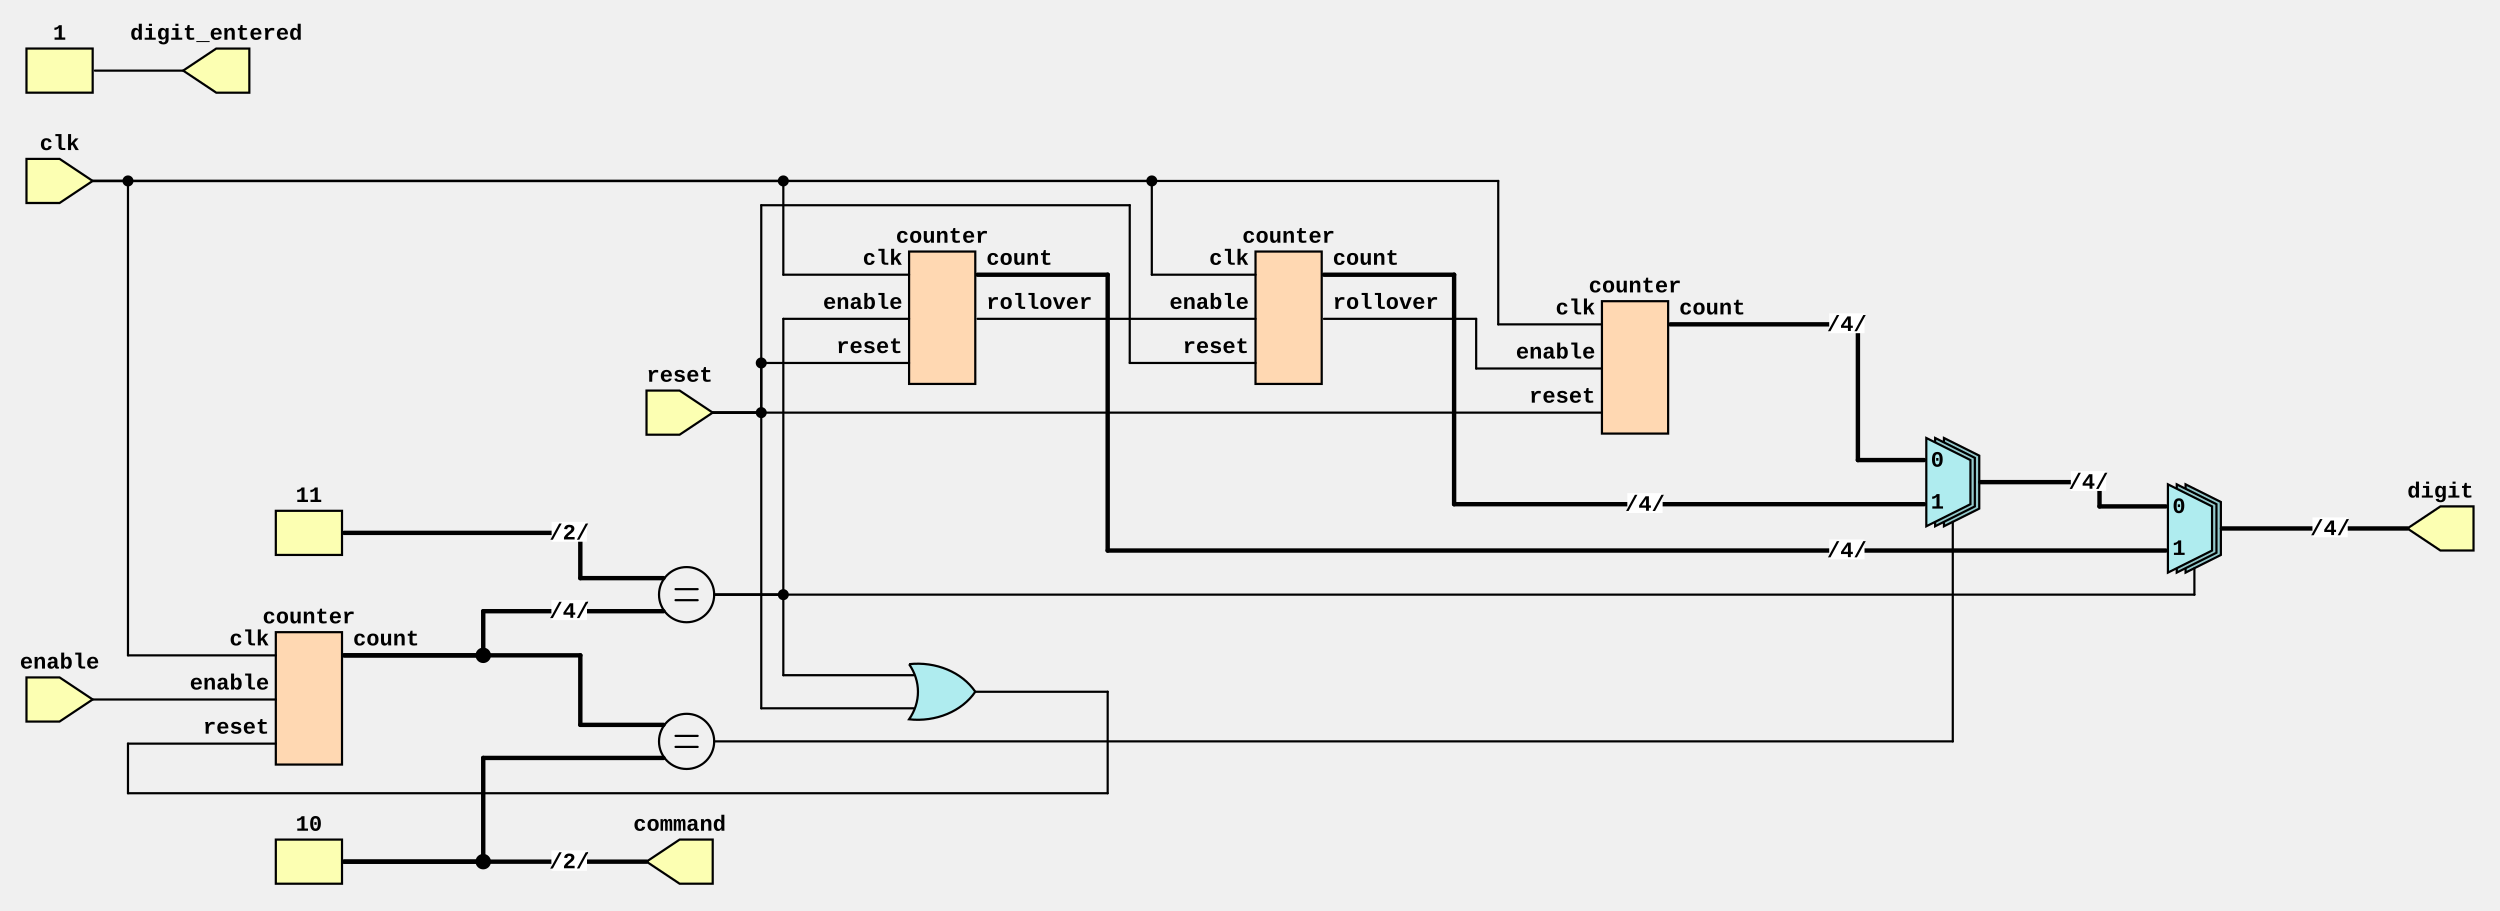
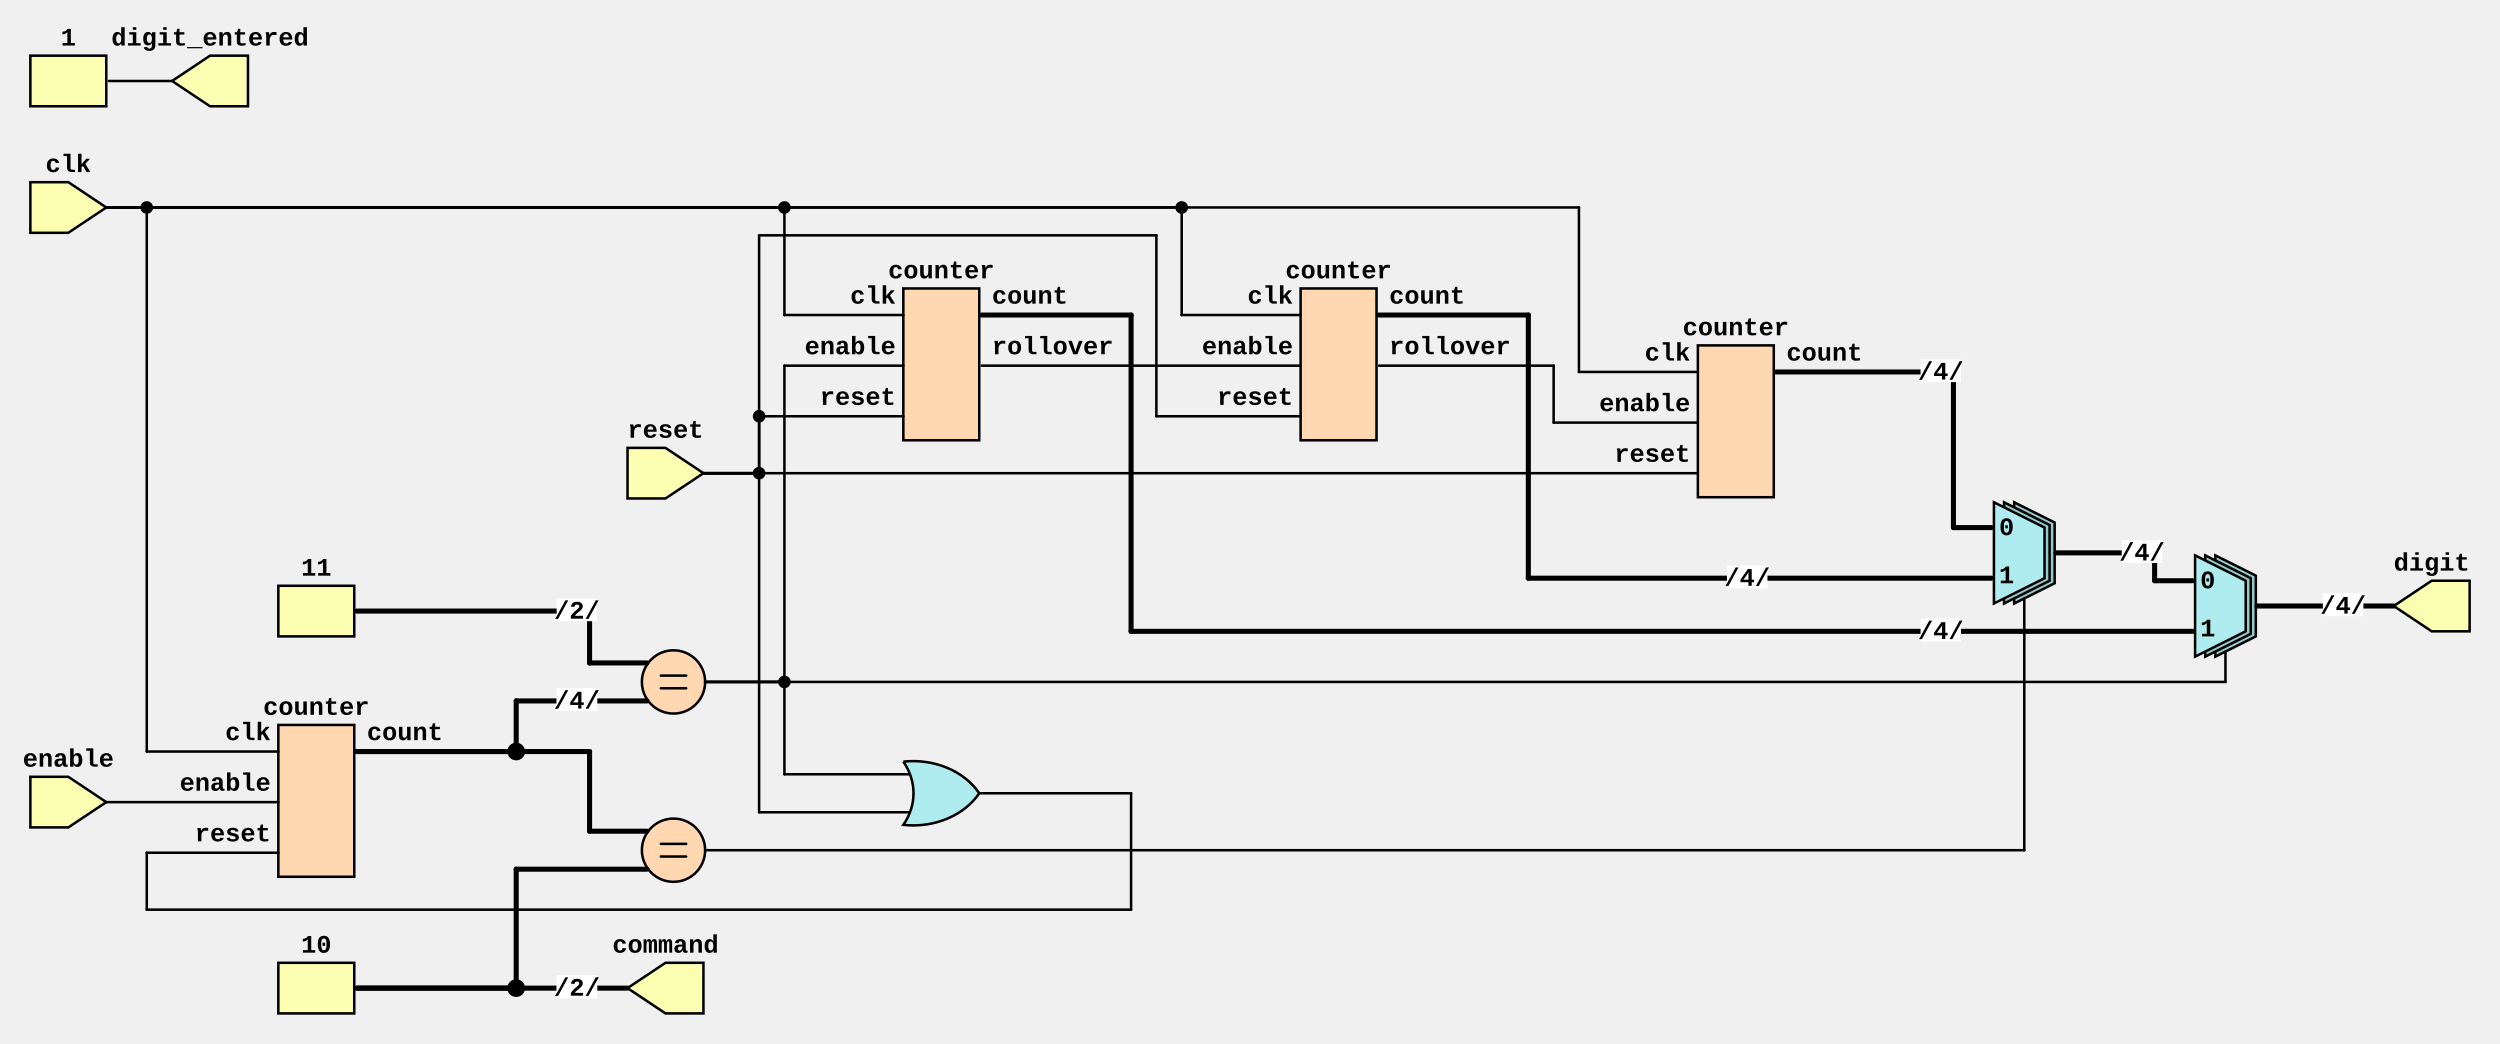
- <svg xmlns="http://www.w3.org/2000/svg" xmlns:ns1="https://github.com/nturley/netlistsvg" width="1133" height="412.5">
+ <svg xmlns="http://www.w3.org/2000/svg" xmlns:ns1="https://github.com/nturley/netlistsvg" width="988" height="412.5">
  <style>  svg {
    stroke:#000;
    fill:none;
  }
  text {
    fill:#000;
    fill-opacity:1.0;
    stroke:none;
    font-size:10px;
    font-weight: bold;
    font-family: "Courier New", monospace;
  }
  line {
      stroke-linecap: round;
  }
  .nodelabel {
    text-anchor: middle;
  }
  .inputPortLabel {
    text-anchor: end;
  }
  .splitjoinBody {
    fill:#000;
  }
  .invert {
    fill:#ff9999;
    fill-opacity:1.0;
  }
  .combinational {
    fill:#afecef;
    fill-opacity:1.0;
  }
  .state {
    fill:#def1b2;
    fill-opacity:1.0;
  }
  .hierarchical {
    fill:#ffd8b2;
    fill-opacity:1.0;
  }
  .io {
    fill:#fcffb2;
    fill-opacity:1.0;
  }</style>
-   <g ns1:type="eq" class="" transform="translate(298.6667,323.5)" ns1:width="25" ns1:height="25" id="cell_$eq$REF.v:65$3">
+   <g ns1:type="eq" class="hierarchical" transform="translate(253.6667,323.5)" ns1:width="25" ns1:height="25" id="cell_$eq$REF.v:65$3">
    <ns1:alias val="$eq" />
    <ns1:alias val="$eqx" />
    <circle r="12.5" cx="12.5" cy="12.5" class="cell_$eq$REF.v:65$3" />
    <line x1="7.5" x2="17.5" y1="10" y2="10" class="cell_$eq$REF.v:65$3" />
    <line x1="7.5" x2="17.5" y1="15" y2="15" class="cell_$eq$REF.v:65$3" />
    <g ns1:x="2" ns1:y="5" ns1:pid="A" />
    <g ns1:x="2" ns1:y="20" ns1:pid="B" />
    <g ns1:x="25" ns1:y="12.5" ns1:pid="Y" />
  </g>
-   <g ns1:type="eq" class="" transform="translate(298.6667,257)" ns1:width="25" ns1:height="25" id="cell_$eq$REF.v:66$4">
+   <g ns1:type="eq" class="hierarchical" transform="translate(253.6667,257)" ns1:width="25" ns1:height="25" id="cell_$eq$REF.v:66$4">
    <ns1:alias val="$eq" />
    <ns1:alias val="$eqx" />
    <circle r="12.5" cx="12.5" cy="12.5" class="cell_$eq$REF.v:66$4" />
    <line x1="7.5" x2="17.5" y1="10" y2="10" class="cell_$eq$REF.v:66$4" />
    <line x1="7.5" x2="17.5" y1="15" y2="15" class="cell_$eq$REF.v:66$4" />
    <g ns1:x="2" ns1:y="5" ns1:pid="A" />
    <g ns1:x="2" ns1:y="20" ns1:pid="B" />
    <g ns1:x="25" ns1:y="12.5" ns1:pid="Y" />
  </g>
-   <g ns1:type="or" class="combinational" transform="translate(412,301)" ns1:width="30" ns1:height="25" id="cell_$logic_or$REF.v:52$1">
+   <g ns1:type="or" class="combinational" transform="translate(357,301)" ns1:width="30" ns1:height="25" id="cell_$logic_or$REF.v:52$1">
    <ns1:alias val="$or" />
    <ns1:alias val="$logic_or" />
    <ns1:alias val="$_OR_" />
    <ns1:alias val="$reduce_or" />
    <ns1:alias val="$reduce_bool" />
    <path d="M0,0 A30 25 0 0 1 0,25 A30 25 0 0 0 30,12.5 A30 25 0 0 0 0,0" class="cell_$logic_or$REF.v:52$1" />
    <g ns1:x="2" ns1:y="5" ns1:pid="A" />
    <g ns1:x="2" ns1:y="20" ns1:pid="B" />
    <g ns1:x="30" ns1:y="12.5" ns1:pid="Y" />
  </g>
-   <g ns1:type="mux-bus" class="combinational" transform="translate(982.5,219.5)" ns1:width="24" ns1:height="40" id="cell_$procmux$12">
+   <g ns1:type="mux-bus" class="combinational" transform="translate(867.5,219.5)" ns1:width="24" ns1:height="40" id="cell_$procmux$12">
    <ns1:alias val="$pmux-bus" />
    <ns1:alias val="$mux-bus" />
    <ns1:alias val="$_MUX_-bus" />
    <path d="M8,2 L8,0 L24,8 L24,32 L8,40 L8,38" style="filter:brightness(0.7)" class="cell_$procmux$12" />
    <path d="M4,2 L4,0 L22,9 L22,31 L4,40 L4,38" style="filter:brightness(0.7)" class="cell_$procmux$12" />
    <path d="M0,0 L20,10 L20,30 L0,40 Z" class="cell_$procmux$12" />
    <text x="5" y="32" class="nodelabel cell_$procmux$178" ns1:attribute="">1</text>
    <text x="5" y="13" class="nodelabel cell_$procmux$178" ns1:attribute="">0</text>
    <g ns1:x="-1" ns1:y="10" ns1:pid="A" />
    <g ns1:x="-1" ns1:y="30" ns1:pid="B" />
    <g ns1:x="12" ns1:y="38" ns1:pid="S" />
    <g ns1:x="24.5" ns1:y="20" ns1:pid="Y" />
  </g>
-   <g ns1:type="mux-bus" class="combinational" transform="translate(873,198.5)" ns1:width="24" ns1:height="40" id="cell_$procmux$15">
+   <g ns1:type="mux-bus" class="combinational" transform="translate(788,198.5)" ns1:width="24" ns1:height="40" id="cell_$procmux$15">
    <ns1:alias val="$pmux-bus" />
    <ns1:alias val="$mux-bus" />
    <ns1:alias val="$_MUX_-bus" />
    <path d="M8,2 L8,0 L24,8 L24,32 L8,40 L8,38" style="filter:brightness(0.7)" class="cell_$procmux$15" />
    <path d="M4,2 L4,0 L22,9 L22,31 L4,40 L4,38" style="filter:brightness(0.7)" class="cell_$procmux$15" />
    <path d="M0,0 L20,10 L20,30 L0,40 Z" class="cell_$procmux$15" />
    <text x="5" y="32" class="nodelabel cell_$procmux$178" ns1:attribute="">1</text>
    <text x="5" y="13" class="nodelabel cell_$procmux$178" ns1:attribute="">0</text>
    <g ns1:x="-1" ns1:y="10" ns1:pid="A" />
    <g ns1:x="-1" ns1:y="30" ns1:pid="B" />
    <g ns1:x="12" ns1:y="38" ns1:pid="S" />
    <g ns1:x="24.5" ns1:y="20" ns1:pid="Y" />
  </g>
-   <g ns1:type="generic" class="hierarchical" transform="translate(726,136.5)" ns1:width="30" ns1:height="40" id="cell_counter_0">
+   <g ns1:type="generic" class="hierarchical" transform="translate(671,136.5)" ns1:width="30" ns1:height="40" id="cell_counter_0">
    <text x="15" y="-4" class="nodelabel cell_counter_0" ns1:attribute="ref">counter</text>
    <rect width="30" height="60" ns1:generic="body" class="cell_counter_0" />
    <g transform="translate(0,10)" ns1:x="0" ns1:y="10" ns1:pid="in0" id="port_counter_0~clk">
      <text x="-3" y="-4" class="inputPortLabel cell_counter_0">clk</text>
    </g>
    <g transform="translate(0,30)" ns1:x="0" ns1:y="10" ns1:pid="in0" id="port_counter_0~enable">
      <text x="-3" y="-4" class="inputPortLabel cell_counter_0">enable</text>
    </g>
    <g transform="translate(0,50)" ns1:x="0" ns1:y="10" ns1:pid="in0" id="port_counter_0~reset">
      <text x="-3" y="-4" class="inputPortLabel cell_counter_0">reset</text>
    </g>
    <g transform="translate(30,10)" ns1:x="30" ns1:y="10" ns1:pid="out0" id="port_counter_0~count">
      <text x="5" y="-4" style="fill:#000; stroke:none" class="cell_counter_0">count</text>
    </g>
  </g>
-   <g ns1:type="generic" class="hierarchical" transform="translate(569,114)" ns1:width="30" ns1:height="40" id="cell_counter_1">
+   <g ns1:type="generic" class="hierarchical" transform="translate(514,114)" ns1:width="30" ns1:height="40" id="cell_counter_1">
    <text x="15" y="-4" class="nodelabel cell_counter_1" ns1:attribute="ref">counter</text>
    <rect width="30" height="60" ns1:generic="body" class="cell_counter_1" />
    <g transform="translate(0,10)" ns1:x="0" ns1:y="10" ns1:pid="in0" id="port_counter_1~clk">
      <text x="-3" y="-4" class="inputPortLabel cell_counter_1">clk</text>
    </g>
    <g transform="translate(0,30)" ns1:x="0" ns1:y="10" ns1:pid="in0" id="port_counter_1~enable">
      <text x="-3" y="-4" class="inputPortLabel cell_counter_1">enable</text>
    </g>
    <g transform="translate(0,50)" ns1:x="0" ns1:y="10" ns1:pid="in0" id="port_counter_1~reset">
      <text x="-3" y="-4" class="inputPortLabel cell_counter_1">reset</text>
    </g>
    <g transform="translate(30,10)" ns1:x="30" ns1:y="10" ns1:pid="out0" id="port_counter_1~count">
      <text x="5" y="-4" style="fill:#000; stroke:none" class="cell_counter_1">count</text>
    </g>
    <g transform="translate(30,30)" ns1:x="30" ns1:y="10" ns1:pid="out0" id="port_counter_1~rollover">
      <text x="5" y="-4" style="fill:#000; stroke:none" class="cell_counter_1">rollover</text>
    </g>
  </g>
-   <g ns1:type="generic" class="hierarchical" transform="translate(412,114)" ns1:width="30" ns1:height="40" id="cell_counter_2">
+   <g ns1:type="generic" class="hierarchical" transform="translate(357,114)" ns1:width="30" ns1:height="40" id="cell_counter_2">
    <text x="15" y="-4" class="nodelabel cell_counter_2" ns1:attribute="ref">counter</text>
    <rect width="30" height="60" ns1:generic="body" class="cell_counter_2" />
    <g transform="translate(0,10)" ns1:x="0" ns1:y="10" ns1:pid="in0" id="port_counter_2~clk">
      <text x="-3" y="-4" class="inputPortLabel cell_counter_2">clk</text>
    </g>
    <g transform="translate(0,30)" ns1:x="0" ns1:y="10" ns1:pid="in0" id="port_counter_2~enable">
      <text x="-3" y="-4" class="inputPortLabel cell_counter_2">enable</text>
    </g>
    <g transform="translate(0,50)" ns1:x="0" ns1:y="10" ns1:pid="in0" id="port_counter_2~reset">
      <text x="-3" y="-4" class="inputPortLabel cell_counter_2">reset</text>
    </g>
    <g transform="translate(30,10)" ns1:x="30" ns1:y="10" ns1:pid="out0" id="port_counter_2~count">
      <text x="5" y="-4" style="fill:#000; stroke:none" class="cell_counter_2">count</text>
    </g>
    <g transform="translate(30,30)" ns1:x="30" ns1:y="10" ns1:pid="out0" id="port_counter_2~rollover">
      <text x="5" y="-4" style="fill:#000; stroke:none" class="cell_counter_2">rollover</text>
    </g>
  </g>
-   <g ns1:type="generic" class="hierarchical" transform="translate(125,286.5)" ns1:width="30" ns1:height="40" id="cell_counter_active">
+   <g ns1:type="generic" class="hierarchical" transform="translate(110,286.5)" ns1:width="30" ns1:height="40" id="cell_counter_active">
    <text x="15" y="-4" class="nodelabel cell_counter_active" ns1:attribute="ref">counter</text>
    <rect width="30" height="60" ns1:generic="body" class="cell_counter_active" />
    <g transform="translate(0,10)" ns1:x="0" ns1:y="10" ns1:pid="in0" id="port_counter_active~clk">
      <text x="-3" y="-4" class="inputPortLabel cell_counter_active">clk</text>
    </g>
    <g transform="translate(0,30)" ns1:x="0" ns1:y="10" ns1:pid="in0" id="port_counter_active~enable">
      <text x="-3" y="-4" class="inputPortLabel cell_counter_active">enable</text>
    </g>
    <g transform="translate(0,50)" ns1:x="0" ns1:y="10" ns1:pid="in0" id="port_counter_active~reset">
      <text x="-3" y="-4" class="inputPortLabel cell_counter_active">reset</text>
    </g>
    <g transform="translate(30,10)" ns1:x="30" ns1:y="10" ns1:pid="out0" id="port_counter_active~count">
      <text x="5" y="-4" style="fill:#000; stroke:none" class="cell_counter_active">count</text>
    </g>
  </g>
  <g ns1:type="inputExt" class="io" transform="translate(12,72)" ns1:width="30" ns1:height="20" id="cell_clk">
    <text x="15" y="-4" class="nodelabel cell_clk" ns1:attribute="ref">clk</text>
    <ns1:alias val="$_inputExt_" />
    <path d="M0,0 L0,20 L15,20 L30,10 L15,0 Z" class="cell_clk" />
    <g ns1:x="30" ns1:y="10" ns1:pid="Y" />
  </g>
  <g ns1:type="inputExt" class="io" transform="translate(12,307)" ns1:width="30" ns1:height="20" id="cell_enable">
    <text x="15" y="-4" class="nodelabel cell_enable" ns1:attribute="ref">enable</text>
    <ns1:alias val="$_inputExt_" />
    <path d="M0,0 L0,20 L15,20 L30,10 L15,0 Z" class="cell_enable" />
    <g ns1:x="30" ns1:y="10" ns1:pid="Y" />
  </g>
-   <g ns1:type="inputExt" class="io" transform="translate(293,177)" ns1:width="30" ns1:height="20" id="cell_reset">
+   <g ns1:type="inputExt" class="io" transform="translate(248,177)" ns1:width="30" ns1:height="20" id="cell_reset">
    <text x="15" y="-4" class="nodelabel cell_reset" ns1:attribute="ref">reset</text>
    <ns1:alias val="$_inputExt_" />
    <path d="M0,0 L0,20 L15,20 L30,10 L15,0 Z" class="cell_reset" />
    <g ns1:x="30" ns1:y="10" ns1:pid="Y" />
  </g>
-   <g ns1:type="outputExt" class="io" transform="translate(293,380.5)" ns1:width="30" ns1:height="20" id="cell_command">
+   <g ns1:type="outputExt" class="io" transform="translate(248,380.5)" ns1:width="30" ns1:height="20" id="cell_command">
    <text x="15" y="-4" class="nodelabel cell_command" ns1:attribute="ref">command</text>
    <ns1:alias val="$_outputExt_" />
    <path d="M30,0 L30,20 L15,20 L0,10 L15,0 Z" class="cell_command" />
    <g ns1:x="0" ns1:y="10" ns1:pid="A" />
  </g>
-   <g ns1:type="outputExt" class="io" transform="translate(1091,229.5)" ns1:width="30" ns1:height="20" id="cell_digit">
+   <g ns1:type="outputExt" class="io" transform="translate(946,229.5)" ns1:width="30" ns1:height="20" id="cell_digit">
    <text x="15" y="-4" class="nodelabel cell_digit" ns1:attribute="ref">digit</text>
    <ns1:alias val="$_outputExt_" />
    <path d="M30,0 L30,20 L15,20 L0,10 L15,0 Z" class="cell_digit" />
    <g ns1:x="0" ns1:y="10" ns1:pid="A" />
  </g>
-   <g ns1:type="outputExt" class="io" transform="translate(83,22)" ns1:width="30" ns1:height="20" id="cell_digit_entered">
+   <g ns1:type="outputExt" class="io" transform="translate(68,22)" ns1:width="30" ns1:height="20" id="cell_digit_entered">
    <text x="15" y="-4" class="nodelabel cell_digit_entered" ns1:attribute="ref">digit_entered</text>
    <ns1:alias val="$_outputExt_" />
    <path d="M30,0 L30,20 L15,20 L0,10 L15,0 Z" class="cell_digit_entered" />
    <g ns1:x="0" ns1:y="10" ns1:pid="A" />
  </g>
-   <g ns1:type="constant" class="io" transform="translate(125,380.5)" ns1:width="30" ns1:height="20" id="cell_10">
+   <g ns1:type="constant" class="io" transform="translate(110,380.5)" ns1:width="30" ns1:height="20" id="cell_10">
    <text x="15" y="-4" class="nodelabel cell_10" ns1:attribute="ref">10</text>
    <ns1:alias val="$_constant_" />
    <rect width="30" height="20" class="cell_10" />
    <g ns1:x="31" ns1:y="10" ns1:pid="Y" />
  </g>
-   <g ns1:type="constant" class="io" transform="translate(125,231.5)" ns1:width="30" ns1:height="20" id="cell_11">
+   <g ns1:type="constant" class="io" transform="translate(110,231.5)" ns1:width="30" ns1:height="20" id="cell_11">
    <text x="15" y="-4" class="nodelabel cell_11" ns1:attribute="ref">11</text>
    <ns1:alias val="$_constant_" />
    <rect width="30" height="20" class="cell_11" />
    <g ns1:x="31" ns1:y="10" ns1:pid="Y" />
  </g>
  <g ns1:type="constant" class="io" transform="translate(12,22)" ns1:width="30" ns1:height="20" id="cell_1">
    <text x="15" y="-4" class="nodelabel cell_1" ns1:attribute="ref">1</text>
    <ns1:alias val="$_constant_" />
    <rect width="30" height="20" class="cell_1" />
    <g ns1:x="31" ns1:y="10" ns1:pid="Y" />
  </g>
-   <line x1="156" x2="263" y1="297" y2="297" class="net_9,10,11,12 width_4" style="stroke-width: 2" />
-   <line x1="263" x2="263" y1="297" y2="328.5" class="net_9,10,11,12 width_4" style="stroke-width: 2" />
-   <line x1="263" x2="300.667" y1="328.5" y2="328.5" class="net_9,10,11,12 width_4" style="stroke-width: 2" />
-   <line x1="156" x2="219" y1="297" y2="297" class="net_9,10,11,12 width_4" style="stroke-width: 2" />
-   <line x1="219" x2="219" y1="297" y2="277" class="net_9,10,11,12 width_4" style="stroke-width: 2" />
-   <circle cx="219" cy="297" r="3" style="fill:#000" class="net_9,10,11,12 width_4" />
-   <line x1="219" x2="300.667" y1="277" y2="277" class="net_9,10,11,12 width_4" style="stroke-width: 2" />
-   <line x1="156" x2="219" y1="390.5" y2="390.5" class="net_34,35 width_2" style="stroke-width: 2" />
-   <line x1="219" x2="219" y1="390.5" y2="343.5" class="net_34,35 width_2" style="stroke-width: 2" />
-   <circle cx="219" cy="390.5" r="3" style="fill:#000" class="net_34,35 width_2" />
-   <line x1="219" x2="300.667" y1="343.5" y2="343.5" class="net_34,35 width_2" style="stroke-width: 2" />
-   <line x1="156" x2="293" y1="390.5" y2="390.5" class="net_34,35 width_2" style="stroke-width: 2" />
-   <line x1="156" x2="263" y1="241.5" y2="241.5" class="net_36,37 width_2" style="stroke-width: 2" />
-   <line x1="263" x2="263" y1="241.5" y2="262" class="net_36,37 width_2" style="stroke-width: 2" />
-   <line x1="263" x2="300.667" y1="262" y2="262" class="net_36,37 width_2" style="stroke-width: 2" />
-   <line x1="323.667" x2="355" y1="269.5" y2="269.5" class="net_14 width_1" style="stroke-width: 1" />
-   <line x1="355" x2="355" y1="269.5" y2="306" class="net_14 width_1" style="stroke-width: 1" />
-   <circle cx="355" cy="269.5" r="2" style="fill:#000" class="net_14 width_1" />
-   <line x1="355" x2="414" y1="306" y2="306" class="net_14 width_1" style="stroke-width: 1" />
-   <line x1="323.667" x2="994.5" y1="269.5" y2="269.5" class="net_14 width_1" style="stroke-width: 1" />
-   <line x1="994.5" x2="994.5" y1="269.5" y2="257.5" class="net_14 width_1" style="stroke-width: 1" />
-   <line x1="323.667" x2="355" y1="269.5" y2="269.5" class="net_14 width_1" style="stroke-width: 1" />
-   <line x1="355" x2="355" y1="269.5" y2="144.5" class="net_14 width_1" style="stroke-width: 1" />
-   <line x1="355" x2="412" y1="144.5" y2="144.5" class="net_14 width_1" style="stroke-width: 1" />
-   <line x1="323" x2="345" y1="187" y2="187" class="net_4 width_1" style="stroke-width: 1" />
-   <line x1="345" x2="345" y1="187" y2="321" class="net_4 width_1" style="stroke-width: 1" />
-   <circle cx="345" cy="187" r="2" style="fill:#000" class="net_4 width_1" />
-   <line x1="345" x2="414" y1="321" y2="321" class="net_4 width_1" style="stroke-width: 1" />
-   <line x1="323" x2="726" y1="187" y2="187" class="net_4 width_1" style="stroke-width: 1" />
-   <line x1="323" x2="345" y1="187" y2="187" class="net_4 width_1" style="stroke-width: 1" />
-   <line x1="345" x2="345" y1="187" y2="93" class="net_4 width_1" style="stroke-width: 1" />
-   <line x1="345" x2="512" y1="93" y2="93" class="net_4 width_1" style="stroke-width: 1" />
-   <line x1="512" x2="512" y1="93" y2="164.5" class="net_4 width_1" style="stroke-width: 1" />
-   <line x1="512" x2="569" y1="164.5" y2="164.5" class="net_4 width_1" style="stroke-width: 1" />
-   <line x1="323" x2="345" y1="187" y2="187" class="net_4 width_1" style="stroke-width: 1" />
-   <line x1="345" x2="345" y1="187" y2="164.5" class="net_4 width_1" style="stroke-width: 1" />
-   <circle cx="345" cy="164.5" r="2" style="fill:#000" class="net_4 width_1" />
-   <line x1="345" x2="412" y1="164.5" y2="164.5" class="net_4 width_1" style="stroke-width: 1" />
-   <line x1="897.5" x2="951.5" y1="218.5" y2="218.5" class="net_16,17,18,19 width_4" style="stroke-width: 2" />
-   <line x1="951.5" x2="951.5" y1="218.5" y2="229.5" class="net_16,17,18,19 width_4" style="stroke-width: 2" />
-   <line x1="951.5" x2="981.5" y1="229.5" y2="229.5" class="net_16,17,18,19 width_4" style="stroke-width: 2" />
-   <line x1="443" x2="502" y1="124.5" y2="124.5" class="net_20,21,22,23 width_4" style="stroke-width: 2" />
-   <line x1="502" x2="502" y1="124.5" y2="249.5" class="net_20,21,22,23 width_4" style="stroke-width: 2" />
-   <line x1="502" x2="981.5" y1="249.5" y2="249.5" class="net_20,21,22,23 width_4" style="stroke-width: 2" />
-   <line x1="757" x2="842" y1="147" y2="147" class="net_24,25,26,27 width_4" style="stroke-width: 2" />
-   <line x1="842" x2="842" y1="147" y2="208.5" class="net_24,25,26,27 width_4" style="stroke-width: 2" />
-   <line x1="842" x2="872" y1="208.5" y2="208.5" class="net_24,25,26,27 width_4" style="stroke-width: 2" />
-   <line x1="600" x2="659" y1="124.5" y2="124.5" class="net_28,29,30,31 width_4" style="stroke-width: 2" />
-   <line x1="659" x2="659" y1="124.5" y2="228.5" class="net_28,29,30,31 width_4" style="stroke-width: 2" />
-   <line x1="659" x2="872" y1="228.5" y2="228.5" class="net_28,29,30,31 width_4" style="stroke-width: 2" />
-   <line x1="323.667" x2="885" y1="336" y2="336" class="net_13 width_1" style="stroke-width: 1" />
-   <line x1="885" x2="885" y1="336" y2="236.5" class="net_13 width_1" style="stroke-width: 1" />
-   <line x1="42" x2="679" y1="82" y2="82" class="net_2 width_1" style="stroke-width: 1" />
-   <line x1="679" x2="679" y1="82" y2="147" class="net_2 width_1" style="stroke-width: 1" />
-   <line x1="679" x2="726" y1="147" y2="147" class="net_2 width_1" style="stroke-width: 1" />
-   <line x1="42" x2="522" y1="82" y2="82" class="net_2 width_1" style="stroke-width: 1" />
-   <line x1="522" x2="522" y1="82" y2="124.5" class="net_2 width_1" style="stroke-width: 1" />
-   <circle cx="522" cy="82" r="2" style="fill:#000" class="net_2 width_1" />
-   <line x1="522" x2="569" y1="124.5" y2="124.5" class="net_2 width_1" style="stroke-width: 1" />
-   <line x1="42" x2="355" y1="82" y2="82" class="net_2 width_1" style="stroke-width: 1" />
-   <line x1="355" x2="355" y1="82" y2="124.5" class="net_2 width_1" style="stroke-width: 1" />
-   <circle cx="355" cy="82" r="2" style="fill:#000" class="net_2 width_1" />
-   <line x1="355" x2="412" y1="124.5" y2="124.5" class="net_2 width_1" style="stroke-width: 1" />
+   <line x1="141" x2="233" y1="297" y2="297" class="net_9,10,11,12 width_4" style="stroke-width: 2" />
+   <line x1="233" x2="233" y1="297" y2="328.5" class="net_9,10,11,12 width_4" style="stroke-width: 2" />
+   <line x1="233" x2="255.667" y1="328.5" y2="328.5" class="net_9,10,11,12 width_4" style="stroke-width: 2" />
+   <line x1="141" x2="204" y1="297" y2="297" class="net_9,10,11,12 width_4" style="stroke-width: 2" />
+   <line x1="204" x2="204" y1="297" y2="277" class="net_9,10,11,12 width_4" style="stroke-width: 2" />
+   <circle cx="204" cy="297" r="3" style="fill:#000" class="net_9,10,11,12 width_4" />
+   <line x1="204" x2="255.667" y1="277" y2="277" class="net_9,10,11,12 width_4" style="stroke-width: 2" />
+   <line x1="141" x2="204" y1="390.5" y2="390.5" class="net_34,35 width_2" style="stroke-width: 2" />
+   <line x1="204" x2="204" y1="390.5" y2="343.5" class="net_34,35 width_2" style="stroke-width: 2" />
+   <circle cx="204" cy="390.5" r="3" style="fill:#000" class="net_34,35 width_2" />
+   <line x1="204" x2="255.667" y1="343.5" y2="343.5" class="net_34,35 width_2" style="stroke-width: 2" />
+   <line x1="141" x2="248" y1="390.5" y2="390.5" class="net_34,35 width_2" style="stroke-width: 2" />
+   <line x1="141" x2="233" y1="241.5" y2="241.5" class="net_36,37 width_2" style="stroke-width: 2" />
+   <line x1="233" x2="233" y1="241.5" y2="262" class="net_36,37 width_2" style="stroke-width: 2" />
+   <line x1="233" x2="255.667" y1="262" y2="262" class="net_36,37 width_2" style="stroke-width: 2" />
+   <line x1="278.667" x2="310" y1="269.5" y2="269.5" class="net_14 width_1" style="stroke-width: 1" />
+   <line x1="310" x2="310" y1="269.5" y2="306" class="net_14 width_1" style="stroke-width: 1" />
+   <circle cx="310" cy="269.5" r="2" style="fill:#000" class="net_14 width_1" />
+   <line x1="310" x2="359" y1="306" y2="306" class="net_14 width_1" style="stroke-width: 1" />
+   <line x1="278.667" x2="879.5" y1="269.5" y2="269.5" class="net_14 width_1" style="stroke-width: 1" />
+   <line x1="879.5" x2="879.5" y1="269.5" y2="257.5" class="net_14 width_1" style="stroke-width: 1" />
+   <line x1="278.667" x2="310" y1="269.5" y2="269.5" class="net_14 width_1" style="stroke-width: 1" />
+   <line x1="310" x2="310" y1="269.5" y2="144.5" class="net_14 width_1" style="stroke-width: 1" />
+   <line x1="310" x2="357" y1="144.5" y2="144.5" class="net_14 width_1" style="stroke-width: 1" />
+   <line x1="278" x2="300" y1="187" y2="187" class="net_4 width_1" style="stroke-width: 1" />
+   <line x1="300" x2="300" y1="187" y2="321" class="net_4 width_1" style="stroke-width: 1" />
+   <circle cx="300" cy="187" r="2" style="fill:#000" class="net_4 width_1" />
+   <line x1="300" x2="359" y1="321" y2="321" class="net_4 width_1" style="stroke-width: 1" />
+   <line x1="278" x2="671" y1="187" y2="187" class="net_4 width_1" style="stroke-width: 1" />
+   <line x1="278" x2="300" y1="187" y2="187" class="net_4 width_1" style="stroke-width: 1" />
+   <line x1="300" x2="300" y1="187" y2="93" class="net_4 width_1" style="stroke-width: 1" />
+   <line x1="300" x2="457" y1="93" y2="93" class="net_4 width_1" style="stroke-width: 1" />
+   <line x1="457" x2="457" y1="93" y2="164.5" class="net_4 width_1" style="stroke-width: 1" />
+   <line x1="457" x2="514" y1="164.5" y2="164.5" class="net_4 width_1" style="stroke-width: 1" />
+   <line x1="278" x2="300" y1="187" y2="187" class="net_4 width_1" style="stroke-width: 1" />
+   <line x1="300" x2="300" y1="187" y2="164.5" class="net_4 width_1" style="stroke-width: 1" />
+   <circle cx="300" cy="164.5" r="2" style="fill:#000" class="net_4 width_1" />
+   <line x1="300" x2="357" y1="164.5" y2="164.5" class="net_4 width_1" style="stroke-width: 1" />
+   <line x1="812.5" x2="851.5" y1="218.5" y2="218.5" class="net_16,17,18,19 width_4" style="stroke-width: 2" />
+   <line x1="851.5" x2="851.5" y1="218.5" y2="229.5" class="net_16,17,18,19 width_4" style="stroke-width: 2" />
+   <line x1="851.5" x2="866.5" y1="229.5" y2="229.5" class="net_16,17,18,19 width_4" style="stroke-width: 2" />
+   <line x1="388" x2="447" y1="124.5" y2="124.5" class="net_20,21,22,23 width_4" style="stroke-width: 2" />
+   <line x1="447" x2="447" y1="124.5" y2="249.5" class="net_20,21,22,23 width_4" style="stroke-width: 2" />
+   <line x1="447" x2="866.5" y1="249.5" y2="249.5" class="net_20,21,22,23 width_4" style="stroke-width: 2" />
+   <line x1="702" x2="772" y1="147" y2="147" class="net_24,25,26,27 width_4" style="stroke-width: 2" />
+   <line x1="772" x2="772" y1="147" y2="208.5" class="net_24,25,26,27 width_4" style="stroke-width: 2" />
+   <line x1="772" x2="787" y1="208.5" y2="208.5" class="net_24,25,26,27 width_4" style="stroke-width: 2" />
+   <line x1="545" x2="604" y1="124.5" y2="124.5" class="net_28,29,30,31 width_4" style="stroke-width: 2" />
+   <line x1="604" x2="604" y1="124.5" y2="228.5" class="net_28,29,30,31 width_4" style="stroke-width: 2" />
+   <line x1="604" x2="787" y1="228.5" y2="228.5" class="net_28,29,30,31 width_4" style="stroke-width: 2" />
+   <line x1="278.667" x2="800" y1="336" y2="336" class="net_13 width_1" style="stroke-width: 1" />
+   <line x1="800" x2="800" y1="336" y2="236.5" class="net_13 width_1" style="stroke-width: 1" />
+   <line x1="42" x2="624" y1="82" y2="82" class="net_2 width_1" style="stroke-width: 1" />
+   <line x1="624" x2="624" y1="82" y2="147" class="net_2 width_1" style="stroke-width: 1" />
+   <line x1="624" x2="671" y1="147" y2="147" class="net_2 width_1" style="stroke-width: 1" />
+   <line x1="42" x2="467" y1="82" y2="82" class="net_2 width_1" style="stroke-width: 1" />
+   <line x1="467" x2="467" y1="82" y2="124.5" class="net_2 width_1" style="stroke-width: 1" />
+   <circle cx="467" cy="82" r="2" style="fill:#000" class="net_2 width_1" />
+   <line x1="467" x2="514" y1="124.5" y2="124.5" class="net_2 width_1" style="stroke-width: 1" />
+   <line x1="42" x2="310" y1="82" y2="82" class="net_2 width_1" style="stroke-width: 1" />
+   <line x1="310" x2="310" y1="82" y2="124.5" class="net_2 width_1" style="stroke-width: 1" />
+   <circle cx="310" cy="82" r="2" style="fill:#000" class="net_2 width_1" />
+   <line x1="310" x2="357" y1="124.5" y2="124.5" class="net_2 width_1" style="stroke-width: 1" />
  <line x1="42" x2="58" y1="82" y2="82" class="net_2 width_1" style="stroke-width: 1" />
  <line x1="58" x2="58" y1="82" y2="297" class="net_2 width_1" style="stroke-width: 1" />
  <circle cx="58" cy="82" r="2" style="fill:#000" class="net_2 width_1" />
-   <line x1="58" x2="125" y1="297" y2="297" class="net_2 width_1" style="stroke-width: 1" />
-   <line x1="600" x2="669" y1="144.5" y2="144.5" class="net_32 width_1" style="stroke-width: 1" />
-   <line x1="669" x2="669" y1="144.5" y2="167" class="net_32 width_1" style="stroke-width: 1" />
-   <line x1="669" x2="726" y1="167" y2="167" class="net_32 width_1" style="stroke-width: 1" />
-   <line x1="443" x2="569" y1="144.5" y2="144.5" class="net_33 width_1" style="stroke-width: 1" />
-   <line x1="42" x2="125" y1="317" y2="317" class="net_3 width_1" style="stroke-width: 1" />
-   <line x1="442" x2="502" y1="313.5" y2="313.5" class="net_15 width_1" style="stroke-width: 1" />
-   <line x1="502" x2="502" y1="313.5" y2="359.5" class="net_15 width_1" style="stroke-width: 1" />
-   <line x1="502" x2="58" y1="359.5" y2="359.5" class="net_15 width_1" style="stroke-width: 1" />
+   <line x1="58" x2="110" y1="297" y2="297" class="net_2 width_1" style="stroke-width: 1" />
+   <line x1="545" x2="614" y1="144.5" y2="144.5" class="net_32 width_1" style="stroke-width: 1" />
+   <line x1="614" x2="614" y1="144.5" y2="167" class="net_32 width_1" style="stroke-width: 1" />
+   <line x1="614" x2="671" y1="167" y2="167" class="net_32 width_1" style="stroke-width: 1" />
+   <line x1="388" x2="514" y1="144.5" y2="144.5" class="net_33 width_1" style="stroke-width: 1" />
+   <line x1="42" x2="110" y1="317" y2="317" class="net_3 width_1" style="stroke-width: 1" />
+   <line x1="387" x2="447" y1="313.5" y2="313.5" class="net_15 width_1" style="stroke-width: 1" />
+   <line x1="447" x2="447" y1="313.5" y2="359.5" class="net_15 width_1" style="stroke-width: 1" />
+   <line x1="447" x2="58" y1="359.5" y2="359.5" class="net_15 width_1" style="stroke-width: 1" />
  <line x1="58" x2="58" y1="359.5" y2="337" class="net_15 width_1" style="stroke-width: 1" />
-   <line x1="58" x2="125" y1="337" y2="337" class="net_15 width_1" style="stroke-width: 1" />
-   <line x1="1007" x2="1091" y1="239.5" y2="239.5" class="net_5,6,7,8 width_4" style="stroke-width: 2" />
-   <line x1="43" x2="83" y1="32" y2="32" class="net_40 width_1" style="stroke-width: 1" />
-   <rect x="250" y="272" width="16" height="9" class="net_9,10,11,12 width_4 busLabel_4" style="fill: white; stroke: none" />
-   <text x="249" y="280" class="net_9,10,11,12 width_4 busLabel_4">/4/</text>
-   <rect x="250" y="272" width="16" height="9" class="net_9,10,11,12 width_4 busLabel_4" style="fill: white; stroke: none" />
-   <text x="249" y="280" class="net_9,10,11,12 width_4 busLabel_4">/4/</text>
-   <rect x="250" y="385.5" width="16" height="9" class="net_34,35 width_2 busLabel_2" style="fill: white; stroke: none" />
-   <text x="249" y="393.5" class="net_34,35 width_2 busLabel_2">/2/</text>
-   <rect x="250" y="385.5" width="16" height="9" class="net_34,35 width_2 busLabel_2" style="fill: white; stroke: none" />
-   <text x="249" y="393.5" class="net_34,35 width_2 busLabel_2">/2/</text>
-   <rect x="250" y="236.5" width="16" height="9" class="net_36,37 width_2 busLabel_2" style="fill: white; stroke: none" />
-   <text x="249" y="244.5" class="net_36,37 width_2 busLabel_2">/2/</text>
-   <rect x="938.5" y="213.5" width="16" height="9" class="net_16,17,18,19 width_4 busLabel_4" style="fill: white; stroke: none" />
-   <text x="937.5" y="221.5" class="net_16,17,18,19 width_4 busLabel_4">/4/</text>
-   <rect x="829" y="244.5" width="16" height="9" class="net_20,21,22,23 width_4 busLabel_4" style="fill: white; stroke: none" />
-   <text x="828" y="252.5" class="net_20,21,22,23 width_4 busLabel_4">/4/</text>
-   <rect x="829" y="142" width="16" height="9" class="net_24,25,26,27 width_4 busLabel_4" style="fill: white; stroke: none" />
-   <text x="828" y="150" class="net_24,25,26,27 width_4 busLabel_4">/4/</text>
-   <rect x="737.5" y="223.5" width="16" height="9" class="net_28,29,30,31 width_4 busLabel_4" style="fill: white; stroke: none" />
-   <text x="736.5" y="231.5" class="net_28,29,30,31 width_4 busLabel_4">/4/</text>
-   <rect x="1048" y="234.5" width="16" height="9" class="net_5,6,7,8 width_4 busLabel_4" style="fill: white; stroke: none" />
-   <text x="1047" y="242.5" class="net_5,6,7,8 width_4 busLabel_4">/4/</text>
+   <line x1="58" x2="110" y1="337" y2="337" class="net_15 width_1" style="stroke-width: 1" />
+   <line x1="892" x2="946" y1="239.5" y2="239.5" class="net_5,6,7,8 width_4" style="stroke-width: 2" />
+   <line x1="43" x2="68" y1="32" y2="32" class="net_40 width_1" style="stroke-width: 1" />
+   <rect x="220" y="272" width="16" height="9" class="net_9,10,11,12 width_4 busLabel_4" style="fill: white; stroke: none" />
+   <text x="219" y="280" class="net_9,10,11,12 width_4 busLabel_4">/4/</text>
+   <rect x="220" y="272" width="16" height="9" class="net_9,10,11,12 width_4 busLabel_4" style="fill: white; stroke: none" />
+   <text x="219" y="280" class="net_9,10,11,12 width_4 busLabel_4">/4/</text>
+   <rect x="220" y="385.5" width="16" height="9" class="net_34,35 width_2 busLabel_2" style="fill: white; stroke: none" />
+   <text x="219" y="393.5" class="net_34,35 width_2 busLabel_2">/2/</text>
+   <rect x="220" y="385.5" width="16" height="9" class="net_34,35 width_2 busLabel_2" style="fill: white; stroke: none" />
+   <text x="219" y="393.5" class="net_34,35 width_2 busLabel_2">/2/</text>
+   <rect x="220" y="236.5" width="16" height="9" class="net_36,37 width_2 busLabel_2" style="fill: white; stroke: none" />
+   <text x="219" y="244.5" class="net_36,37 width_2 busLabel_2">/2/</text>
+   <rect x="838.5" y="213.5" width="16" height="9" class="net_16,17,18,19 width_4 busLabel_4" style="fill: white; stroke: none" />
+   <text x="837.5" y="221.5" class="net_16,17,18,19 width_4 busLabel_4">/4/</text>
+   <rect x="759" y="244.5" width="16" height="9" class="net_20,21,22,23 width_4 busLabel_4" style="fill: white; stroke: none" />
+   <text x="758" y="252.5" class="net_20,21,22,23 width_4 busLabel_4">/4/</text>
+   <rect x="759" y="142" width="16" height="9" class="net_24,25,26,27 width_4 busLabel_4" style="fill: white; stroke: none" />
+   <text x="758" y="150" class="net_24,25,26,27 width_4 busLabel_4">/4/</text>
+   <rect x="682.5" y="223.5" width="16" height="9" class="net_28,29,30,31 width_4 busLabel_4" style="fill: white; stroke: none" />
+   <text x="681.5" y="231.5" class="net_28,29,30,31 width_4 busLabel_4">/4/</text>
+   <rect x="918" y="234.5" width="16" height="9" class="net_5,6,7,8 width_4 busLabel_4" style="fill: white; stroke: none" />
+   <text x="917" y="242.5" class="net_5,6,7,8 width_4 busLabel_4">/4/</text>
</svg>
